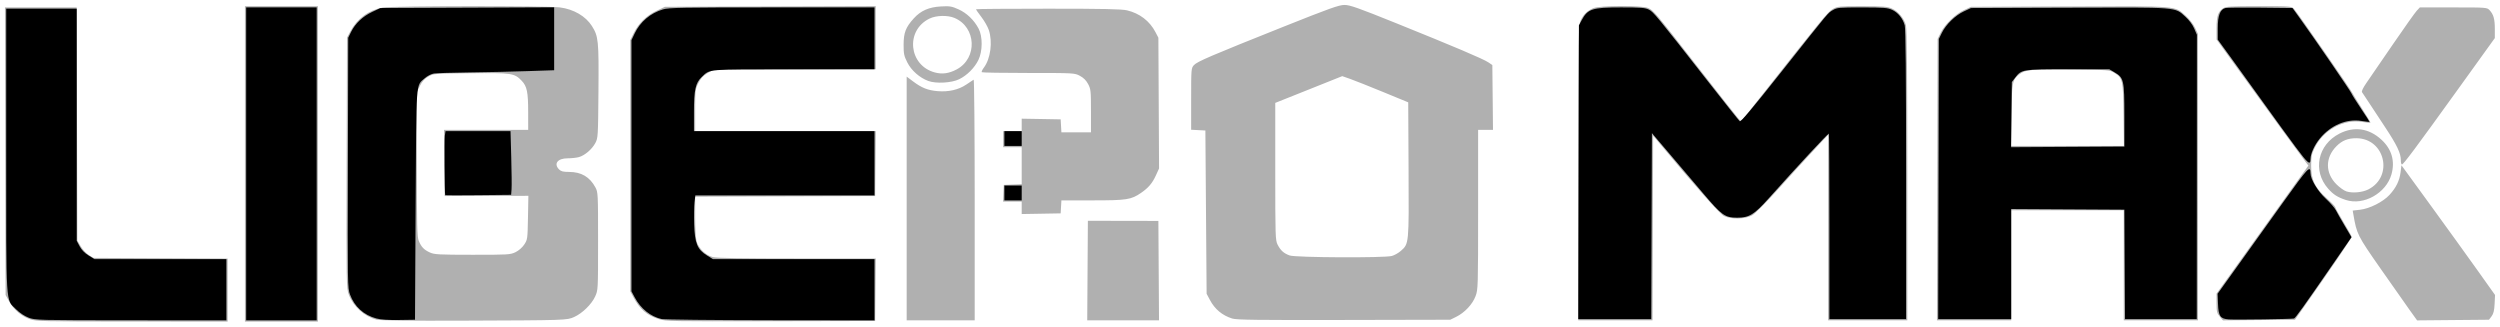
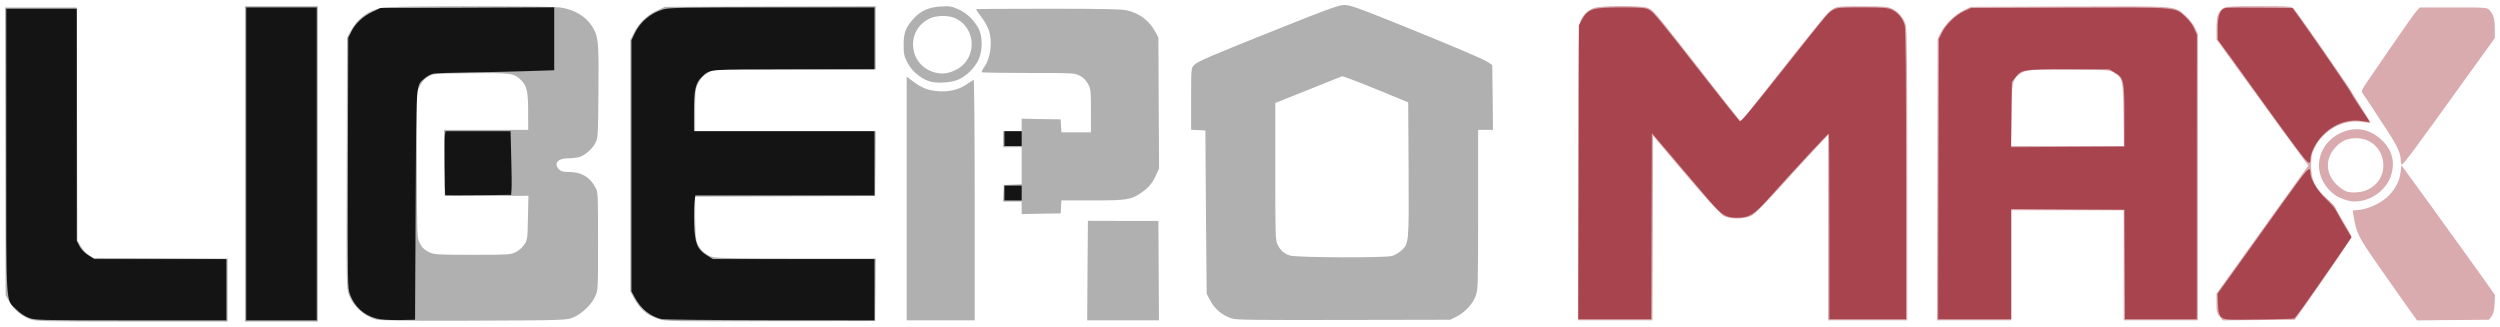
- <svg xmlns="http://www.w3.org/2000/svg" width="2021.21" height="264" viewBox="73.97 211 2021.21 264" role="img" aria-labelledby="title">
-   <g id="wordmark" fill-rule="evenodd">
-     <path id="gray-structure" fill="#b0b0b0" d="M98.32,469.14 C91.40,466.75 85.10,461.41 81.47,454.86 L78.50,449.50 78.23,333.25 L77.97,217.00 106.96,217.00 L135.95,217.00 136.23,311.25 L136.50,405.50 139.24,410.16 C140.75,412.73 143.67,415.88 145.74,417.16 L149.50,419.50 203.75,419.78 L258.00,420.07 258.00,445.53 L258.00,471.00 180.75,470.97 C109.16,470.94 103.12,470.80 98.32,469.14 Z M272.00,343.50 L272.00,216.00 301.50,216.00 L331.00,216.00 331.00,343.50 L331.00,471.00 301.50,471.00 L272.00,471.00 272.00,343.50 Z M378.49,469.45 C368.51,466.92 359.61,458.92 355.99,449.24 C354.00,443.92 353.97,442.16 354.23,342.66 L354.50,241.50 357.16,236.47 C362.65,226.06 371.94,219.22 383.47,217.09 C390.86,215.72 516.29,215.64 526.72,217.00 C537.80,218.44 547.52,224.11 552.53,232.05 C557.80,240.40 558.14,243.74 557.81,284.70 C557.51,321.54 557.44,322.61 555.28,326.65 C552.58,331.70 546.74,336.70 542.00,338.01 C540.08,338.55 535.98,338.99 532.90,338.99 C524.77,339.00 521.40,343.40 526.00,348.00 C527.56,349.56 529.33,350.00 534.03,350.00 C543.92,350.00 550.76,354.01 555.34,362.50 C557.45,366.41 557.50,367.44 557.50,406.00 C557.50,445.36 557.49,445.52 555.14,450.71 C552.33,456.94 544.79,464.30 538.22,467.26 C532.30,469.93 532.09,469.93 448.56,470.25 C404.99,470.42 381.23,470.14 378.49,469.45 Z M490.75,414.88 C493.39,413.60 496.20,411.14 497.82,408.71 C500.43,404.75 500.51,404.22 500.83,386.99 L501.16,369.32 467.33,369.41 L433.50,369.50 433.23,342.75 L432.97,316.00 466.98,316.00 L501.00,316.00 500.99,301.75 C500.99,285.37 500.04,280.78 495.72,276.26 C489.90,270.16 487.80,269.85 454.46,270.19 C424.81,270.50 424.46,270.53 420.25,272.94 C417.22,274.67 415.27,276.82 413.50,280.38 L411.00,285.39 411.00,343.73 C411.00,393.96 411.21,402.58 412.54,405.75 C414.61,410.70 416.74,412.93 421.50,415.12 C425.10,416.77 428.55,416.96 455.93,416.98 C484.93,417.00 486.58,416.90 490.75,414.88 Z M606.68,469.03 C596.77,465.87 591.26,461.08 585.89,451.00 L583.50,446.50 583.50,345.00 L583.50,243.50 586.31,237.78 C590.17,229.91 596.71,223.51 604.78,219.69 L611.50,216.50 696.75,216.23 L782.00,215.96 782.00,241.45 L782.00,266.94 716.25,267.22 L650.50,267.50 645.85,270.24 C642.39,272.27 640.52,274.31 638.60,278.18 C636.11,283.17 636.00,284.11 636.00,300.20 L636.00,317.00 709.02,317.00 L782.03,317.00 781.77,343.25 L781.50,369.50 708.75,369.76 L636.00,370.01 636.00,386.14 C636.00,395.98 636.48,403.86 637.23,406.36 C638.92,412.00 644.57,417.40 650.28,418.84 C653.53,419.66 673.59,420.00 718.46,420.00 L782.03,420.00 781.77,445.25 L781.50,470.50 697.00,470.70 C617.00,470.89 612.19,470.80 606.68,469.03 Z M807.00,371.47 L807.00,272.94 812.25,276.87 C819.17,282.06 824.11,284.02 832.00,284.69 C840.83,285.45 848.91,283.60 855.16,279.39 C858.00,277.48 860.69,275.69 861.16,275.40 C861.62,275.12 862.00,318.78 862.00,372.44 L862.00,470.00 834.50,470.00 L807.00,470.00 807.00,371.47 Z M953.24,429.75 L953.50,389.50 982.00,389.56 L1010.50,389.61 1010.76,429.81 L1011.02,470.00 982.00,470.00 L952.98,470.00 953.24,429.75 Z M1070.22,468.54 C1062.11,465.99 1056.16,461.03 1052.16,453.50 L1049.50,448.50 1049.00,382.50 L1048.50,316.50 1042.75,316.20 L1037.00,315.90 1037.00,291.01 C1037.00,266.59 1037.04,266.06 1039.25,263.65 C1041.90,260.75 1052.47,256.22 1111.63,232.61 C1148.94,217.72 1156.56,215.00 1160.95,215.00 C1165.32,215.00 1171.90,217.32 1202.32,229.58 C1249.67,248.66 1273.15,258.63 1277.21,261.36 L1280.50,263.58 1280.77,289.79 L1281.03,316.00 1275.02,316.00 L1269.00,316.00 1269.00,380.46 C1269.00,443.18 1268.94,445.07 1266.93,450.45 C1264.48,457.01 1258.14,463.77 1251.27,467.15 L1246.50,469.50 1160.50,469.69 C1090.78,469.85 1073.69,469.63 1070.22,468.54 Z M1199.28,417.94 C1201.35,417.36 1204.59,415.54 1206.46,413.90 C1213.13,408.04 1213.08,408.62 1212.77,348.12 L1212.50,293.74 1192.00,285.30 C1180.72,280.67 1168.72,275.90 1165.33,274.72 L1159.15,272.56 1132.08,283.38 L1105.00,294.19 1105.00,349.64 C1105.00,402.07 1105.10,405.28 1106.89,408.79 C1109.31,413.53 1111.90,415.85 1116.68,417.55 C1121.50,419.27 1193.28,419.61 1199.28,417.94 Z M1350.02,350.75 C1350.04,236.95 1350.13,231.32 1351.89,227.50 C1354.12,222.66 1357.29,219.61 1362.23,217.55 C1367.29,215.43 1401.44,215.30 1406.28,217.38 C1410.77,219.31 1412.00,220.76 1446.09,264.50 C1462.81,285.95 1477.64,304.79 1479.05,306.38 L1481.61,309.25 1490.56,297.92 C1548.07,225.02 1551.79,220.49 1555.87,218.19 C1559.53,216.14 1561.02,216.00 1579.64,216.02 C1596.79,216.04 1600.05,216.30 1603.57,217.89 C1608.73,220.24 1613.51,226.00 1614.91,231.56 C1615.67,234.56 1616.00,271.89 1616.00,352.94 L1616.00,470.00 1584.00,470.00 L1552.00,470.00 1552.00,395.01 L1552.00,320.02 1539.64,333.26 C1532.84,340.54 1519.99,354.60 1511.09,364.50 C1502.06,374.54 1493.04,383.61 1490.70,385.00 C1485.24,388.25 1473.63,388.56 1467.70,385.61 C1464.33,383.94 1444.87,361.97 1415.50,326.68 L1410.50,320.67 1410.24,395.34 L1409.99,470.00 1379.99,470.00 L1350.00,470.00 1350.02,350.75 Z M1640.23,356.25 L1640.50,242.50 1642.96,237.50 C1646.31,230.69 1654.74,222.48 1661.73,219.20 L1667.50,216.50 1746.92,216.23 C1836.76,215.92 1831.92,215.53 1841.12,223.80 C1844.10,226.48 1847.30,230.59 1848.64,233.48 L1850.98,238.50 1850.99,354.25 L1851.00,470.00 1821.00,470.00 L1791.00,470.00 1791.00,425.50 L1791.00,381.00 1745.50,381.00 L1700.00,381.00 1700.00,425.50 L1700.00,470.00 1669.98,470.00 L1639.96,470.00 1640.23,356.25 Z M1790.81,303.75 C1790.46,275.40 1790.18,274.14 1783.27,269.85 C1779.56,267.53 1779.04,267.50 1748.30,267.20 C1715.76,266.88 1711.45,267.28 1706.61,271.09 C1700.86,275.62 1700.53,277.32 1700.17,304.25 L1699.85,329.00 1745.49,329.00 L1791.12,329.00 1790.81,303.75 Z M1868.60,466.94 C1866.29,464.19 1866.00,462.98 1866.00,456.11 L1866.00,448.38 1882.82,424.94 C1892.06,412.05 1908.78,388.75 1919.95,373.18 L1940.28,344.85 1938.20,342.18 C1935.59,338.83 1909.22,302.63 1884.67,268.72 L1866.00,242.93 1866.00,233.92 C1866.00,224.05 1867.22,220.40 1871.41,217.65 C1873.59,216.22 1877.49,216.00 1900.29,216.00 C1926.36,216.00 1926.67,216.02 1928.68,218.25 C1931.82,221.75 1976.00,285.43 1976.00,286.47 C1976.00,286.75 1979.34,292.12 1983.42,298.41 C1987.50,304.69 1990.66,310.01 1990.44,310.22 C1990.23,310.44 1987.32,310.16 1983.98,309.61 C1968.66,307.07 1952.16,316.15 1945.11,331.00 C1942.93,335.59 1942.50,337.91 1942.50,345.00 C1942.50,356.43 1945.42,362.54 1955.06,371.25 C1958.87,374.69 1961.99,377.95 1961.99,378.50 C1962.00,379.05 1964.99,384.45 1968.64,390.50 C1972.30,396.55 1975.29,401.95 1975.30,402.50 C1975.32,403.43 1956.66,430.84 1937.52,458.00 L1929.42,469.50 1900.31,469.76 L1871.20,470.03 1868.60,466.94 Z M2022.22,461.76 C2018.96,457.22 2008.31,442.07 1998.56,428.11 C1979.88,401.35 1979.36,400.31 1976.63,384.37 L1976.10,381.25 1982.00,380.58 C1989.79,379.70 2000.58,374.26 2005.81,368.59 C2011.17,362.77 2013.93,357.15 2014.79,350.26 L2015.50,344.61 2039.11,377.05 C2052.09,394.90 2069.12,418.50 2076.95,429.50 L2091.18,449.50 2090.82,456.70 C2090.56,462.05 2089.93,464.62 2088.38,466.70 L2086.29,469.50 2057.22,469.76 L2028.16,470.03 2022.22,461.76 Z M900.00,379.03 L900.00,374.00 892.45,374.00 L884.91,374.00 885.20,367.25 L885.50,360.50 892.75,360.21 L900.00,359.91 900.00,344.96 L900.00,330.00 892.50,330.00 L885.00,330.00 885.00,323.50 L885.00,317.00 892.50,317.00 L900.00,317.00 900.00,311.97 L900.00,306.95 915.75,307.22 L931.50,307.50 931.80,312.75 L932.10,318.00 944.05,318.00 L956.00,318.00 956.00,300.66 C956.00,284.48 955.85,283.02 953.70,278.96 C952.12,275.98 950.02,273.88 947.04,272.30 C942.72,270.02 942.39,270.00 905.51,270.00 C885.06,270.00 868.05,269.72 867.71,269.38 C867.37,269.03 868.15,267.35 869.44,265.63 C874.83,258.47 876.60,244.90 873.41,235.28 C872.54,232.65 869.84,227.91 867.41,224.75 C864.99,221.59 863.00,218.77 863.00,218.50 C863.00,218.22 889.21,218.01 921.25,218.02 C966.16,218.03 980.79,218.34 985.15,219.36 C995.34,221.76 1003.49,228.01 1008.16,237.00 L1010.50,241.50 1010.78,294.35 L1011.05,347.21 1008.47,352.85 C1005.59,359.16 1002.42,362.88 996.50,366.94 C988.46,372.46 984.98,373.00 957.37,373.00 L932.10,373.00 931.80,378.25 L931.50,383.50 915.75,383.78 L900.00,384.05 900.00,379.03 Z M1970.50,372.66 C1963.78,370.44 1960.41,368.27 1956.19,363.48 C1943.45,349.01 1947.78,328.01 1965.35,319.04 C1977.35,312.92 1989.24,314.65 1999.38,323.99 C2007.67,331.64 2010.44,341.24 2007.43,351.95 C2003.16,367.19 1984.90,377.43 1970.50,372.66 Z M1988.75,364.13 C2009.38,353.61 2002.20,322.89 1979.08,322.75 C1972.32,322.71 1967.56,324.60 1963.07,329.08 C1953.78,338.37 1953.74,350.79 1962.97,360.04 C1965.46,362.53 1969.08,365.10 1971.00,365.74 C1975.77,367.34 1983.91,366.60 1988.75,364.13 Z M2015.00,340.51 C2015.00,334.86 2011.90,328.34 2002.41,314.00 C1997.49,306.57 1991.45,297.40 1988.98,293.60 C1986.52,289.81 1984.11,286.19 1983.64,285.56 C1983.09,284.84 1984.41,282.05 1987.24,277.96 C1989.69,274.41 1999.25,260.48 2008.48,247.00 C2017.70,233.53 2026.41,221.26 2027.81,219.75 L2030.37,217.00 2057.51,217.00 C2084.37,217.00 2084.67,217.02 2086.76,219.25 C2089.96,222.66 2091.00,226.41 2091.00,234.46 L2091.00,241.79 2060.87,283.65 C2026.70,331.11 2017.08,344.00 2015.86,344.00 C2015.39,344.00 2015.00,342.43 2015.00,340.51 Z M824.50,276.46 C817.46,273.87 810.81,268.00 807.51,261.47 C804.86,256.21 804.50,254.49 804.52,247.00 C804.55,237.42 806.24,233.06 812.73,225.88 C818.34,219.67 824.96,216.74 834.61,216.21 C841.86,215.81 843.38,216.06 848.86,218.52 C855.58,221.53 861.47,227.18 865.16,234.15 C868.51,240.47 868.43,252.48 864.99,259.50 C861.88,265.87 855.83,271.93 849.47,275.04 C843.32,278.06 830.77,278.77 824.50,276.46 Z M847.42,267.12 C864.46,258.04 863.36,232.89 845.59,225.47 C840.05,223.16 830.87,223.40 825.49,226.01 C805.75,235.56 808.57,263.94 829.82,269.59 C835.81,271.18 841.23,270.42 847.42,267.12 Z" />
-     <path id="black-structure" fill="#000000" d="M97.06,467.81 C93.73,466.53 89.83,463.92 86.98,461.08 C78.43,452.53 79.00,461.68 79.00,332.32 L79.00,218.00 107.50,218.00 L136.00,218.00 136.00,311.84 L136.00,405.69 138.33,410.09 C139.86,412.99 142.32,415.53 145.50,417.50 L150.35,420.50 203.67,420.50 L257.00,420.50 257.00,445.25 L257.00,470.00 179.75,469.95 C103.89,469.90 102.40,469.86 97.06,467.81 Z M273.00,343.50 L273.00,217.00 301.50,217.00 L330.00,217.00 330.00,343.50 L330.00,470.00 301.50,470.00 L273.00,470.00 273.00,343.50 Z M378.27,468.47 C368.02,465.69 360.65,459.00 356.96,449.16 C355.01,443.94 354.97,441.69 355.23,342.66 L355.50,241.50 357.85,236.76 C361.25,229.92 367.22,224.27 374.84,220.65 L381.50,217.50 451.75,217.21 L522.00,216.91 522.00,242.34 L522.00,267.78 500.25,268.51 C488.29,268.91 467.25,269.38 453.50,269.54 C439.75,269.71 426.82,270.11 424.78,270.43 C422.63,270.77 419.49,272.38 417.38,274.24 C410.09,280.64 410.56,274.19 410.00,377.00 L409.50,469.50 396.50,469.70 C387.80,469.83 381.77,469.43 378.27,468.47 Z M608.73,468.91 C599.75,466.79 592.00,460.54 587.17,451.50 L584.50,446.50 584.50,345.00 L584.50,243.50 587.11,238.00 C591.54,228.65 599.87,221.60 610.03,218.58 C614.71,217.19 625.52,217.00 698.18,217.00 L781.00,217.00 781.00,242.00 L781.00,267.00 715.95,267.00 C644.23,267.00 648.26,266.66 641.22,273.33 C636.26,278.05 635.00,283.77 635.00,301.68 L635.00,317.00 708.00,317.00 L781.00,317.00 781.00,343.00 L781.00,369.00 708.57,369.00 L636.14,369.00 635.45,374.53 C635.07,377.58 634.95,385.61 635.17,392.39 C635.68,407.66 637.76,412.72 645.48,417.49 L650.35,420.50 715.68,420.50 L781.00,420.50 781.00,445.25 L781.00,470.00 696.75,469.90 C650.41,469.84 610.81,469.40 608.73,468.91 Z M1875.86,469.23 C1869.01,468.74 1867.57,466.65 1867.19,456.65 L1866.87,448.50 1883.01,426.00 C1891.89,413.62 1908.42,390.54 1919.74,374.71 C1940.19,346.12 1941.94,344.25 1941.98,351.09 C1942.01,356.01 1947.83,365.67 1954.42,371.72 C1957.88,374.90 1961.51,379.07 1962.48,381.00 C1963.46,382.93 1966.70,388.61 1969.69,393.64 L1975.11,402.78 1960.38,424.14 C1936.50,458.78 1929.79,468.15 1928.61,468.50 C1926.98,468.99 1881.29,469.63 1875.86,469.23 Z M1350.23,350.25 L1350.50,231.50 1352.64,227.50 C1357.67,218.12 1361.10,217.00 1384.72,217.00 C1400.60,217.00 1404.04,217.27 1407.00,218.75 C1410.72,220.61 1413.39,223.85 1454.87,276.83 C1468.27,293.95 1479.80,308.42 1480.48,308.98 C1481.41,309.76 1489.97,299.61 1514.82,268.26 C1554.15,218.64 1551.63,221.65 1556.00,219.07 C1559.23,217.17 1561.06,217.01 1579.50,217.03 C1596.87,217.04 1600.04,217.29 1603.62,218.91 C1608.45,221.11 1612.37,225.90 1613.90,231.50 C1614.66,234.29 1614.99,270.94 1614.99,352.25 L1615.00,469.00 1584.00,469.00 L1553.00,469.00 1553.00,394.00 C1553.00,352.75 1552.82,319.00 1552.60,319.00 C1551.69,319.00 1526.77,345.82 1504.09,371.23 C1492.21,384.54 1488.16,387.02 1478.31,386.98 C1468.54,386.94 1466.04,385.15 1451.01,367.41 C1443.59,358.66 1431.22,344.10 1423.52,335.07 L1409.50,318.63 1409.24,393.82 L1408.99,469.00 1379.47,469.00 L1349.96,469.00 1350.23,350.25 Z M1641.23,355.75 L1641.50,242.50 1643.96,237.50 C1647.27,230.77 1654.78,223.46 1661.76,220.19 L1667.50,217.50 1746.92,217.23 C1836.44,216.92 1831.97,216.57 1840.83,224.54 C1843.82,227.23 1846.58,230.93 1847.92,234.04 L1850.12,239.14 1850.08,350.32 C1850.06,411.47 1850.04,463.19 1850.02,465.25 L1850.00,469.00 1821.01,469.00 L1792.02,469.00 1791.76,424.75 L1791.50,380.50 1745.75,380.24 L1700.00,379.98 1700.00,424.49 L1700.00,469.00 1670.48,469.00 L1640.96,469.00 1641.23,355.75 Z M1791.50,304.50 C1791.50,275.77 1791.07,273.88 1783.53,269.47 L1779.32,267.00 1746.06,267.00 C1708.96,267.00 1708.31,267.10 1703.19,273.81 L1700.50,277.34 1700.20,303.68 L1699.91,330.02 1745.70,329.76 L1791.50,329.50 1791.50,304.50 Z M886.00,367.00 L886.00,361.00 893.00,361.00 L900.00,361.00 900.00,367.00 L900.00,373.00 893.00,373.00 L886.00,373.00 886.00,367.00 Z M433.90,368.77 C433.43,367.60 433.18,323.66 433.61,320.75 L434.18,317.00 460.45,317.00 L486.72,317.00 487.31,338.25 C487.64,349.94 487.75,361.52 487.56,364.00 L487.22,368.50 460.61,368.77 C445.97,368.91 433.95,368.91 433.90,368.77 Z M1929.83,329.73 C1924.01,321.90 1912.81,306.50 1904.94,295.50 C1897.07,284.50 1885.32,268.19 1878.82,259.27 L1867.00,243.03 1867.00,233.77 C1867.01,223.50 1868.90,218.55 1873.22,217.50 C1874.47,217.19 1887.19,217.06 1901.47,217.22 L1927.44,217.50 1933.55,226.00 C1945.78,243.00 1974.22,284.45 1975.04,286.45 C1975.49,287.58 1979.03,293.20 1982.90,298.95 C1986.77,304.70 1989.83,309.48 1989.71,309.57 C1989.60,309.66 1986.53,309.28 1982.90,308.73 C1970.94,306.89 1958.26,312.32 1949.46,323.04 C1945.17,328.28 1942.02,335.19 1941.98,339.43 C1941.94,345.02 1940.12,343.56 1929.83,329.73 Z M886.00,323.00 L886.00,317.00 893.00,317.00 L900.00,317.00 900.00,323.00 L900.00,329.00 893.00,329.00 L886.00,329.00 886.00,323.00 Z" />
-   </g>
+ <svg xmlns="http://www.w3.org/2000/svg" viewBox="5.999 5.999 100.002 13.064" width="100.002" height="13.064" role="img" aria-label="LIBERO-MAX">
+   <path fill-rule="evenodd" fill="rgb(69.019%, 69.019%, 69.019%)" fill-opacity="1" d="M 7.203 18.77 C 6.863 18.652 6.551 18.391 6.371 18.066 L 6.223 17.801 L 6.211 12.047 L 6.199 6.297 L 9.066 6.297 L 9.082 10.961 L 9.094 15.621 L 9.23 15.852 C 9.305 15.98 9.449 16.137 9.551 16.199 L 9.738 16.316 L 12.422 16.328 L 15.105 16.344 L 15.105 18.863 L 11.281 18.863 C 7.742 18.859 7.441 18.855 7.203 18.77 Z M 15.797 12.555 L 15.797 6.246 L 18.715 6.246 L 18.715 18.863 L 15.797 18.863 Z M 21.066 18.785 C 20.574 18.66 20.133 18.266 19.953 17.785 C 19.855 17.523 19.852 17.438 19.867 12.516 L 19.879 7.508 L 20.012 7.262 C 20.281 6.746 20.742 6.406 21.312 6.301 C 21.68 6.234 27.883 6.23 28.398 6.297 C 28.949 6.367 29.43 6.648 29.676 7.043 C 29.938 7.453 29.953 7.621 29.938 9.645 C 29.922 11.469 29.918 11.523 29.812 11.723 C 29.68 11.973 29.391 12.219 29.156 12.285 C 29.062 12.309 28.859 12.332 28.707 12.332 C 28.305 12.332 28.137 12.551 28.363 12.777 C 28.441 12.855 28.527 12.879 28.762 12.879 C 29.25 12.879 29.59 13.074 29.816 13.496 C 29.922 13.688 29.922 13.738 29.922 15.648 C 29.922 17.594 29.922 17.602 29.805 17.859 C 29.668 18.168 29.293 18.531 28.969 18.68 C 28.676 18.812 28.664 18.812 24.531 18.828 C 22.379 18.836 21.203 18.82 21.066 18.785 Z M 26.621 16.086 C 26.75 16.023 26.891 15.902 26.969 15.781 C 27.098 15.586 27.102 15.559 27.117 14.707 L 27.137 13.832 L 25.461 13.836 L 23.789 13.84 L 23.773 12.52 L 23.762 11.195 L 27.129 11.195 L 27.125 10.488 C 27.125 9.68 27.078 9.453 26.867 9.23 C 26.578 8.926 26.473 8.91 24.824 8.93 C 23.359 8.945 23.34 8.945 23.133 9.066 C 22.98 9.148 22.887 9.258 22.797 9.434 L 22.676 9.68 L 22.676 12.566 C 22.676 15.051 22.684 15.477 22.75 15.637 C 22.852 15.879 22.957 15.992 23.195 16.098 C 23.371 16.18 23.543 16.191 24.898 16.191 C 26.332 16.191 26.414 16.188 26.621 16.086 Z M 32.355 18.766 C 31.867 18.609 31.594 18.371 31.328 17.875 L 31.211 17.652 L 31.211 7.609 L 31.348 7.324 C 31.539 6.938 31.863 6.617 32.262 6.43 L 32.594 6.273 L 36.812 6.258 L 41.031 6.246 L 41.031 8.77 L 37.777 8.781 L 34.523 8.797 L 34.293 8.93 C 34.121 9.031 34.031 9.133 33.934 9.324 C 33.812 9.57 33.805 9.617 33.805 10.414 L 33.805 11.246 L 41.031 11.246 L 41.02 12.543 L 41.004 13.84 L 37.406 13.855 L 33.805 13.867 L 33.805 14.664 C 33.805 15.152 33.832 15.543 33.867 15.664 C 33.949 15.945 34.23 16.211 34.512 16.281 C 34.672 16.324 35.668 16.34 37.887 16.34 L 41.031 16.34 L 41.02 17.59 L 41.004 18.84 L 36.824 18.848 C 32.867 18.859 32.629 18.855 32.355 18.766 Z M 42.266 13.938 L 42.266 9.066 L 42.527 9.258 C 42.867 9.516 43.113 9.613 43.504 9.645 C 43.941 9.684 44.34 9.594 44.648 9.383 C 44.789 9.289 44.922 9.199 44.945 9.188 C 44.969 9.172 44.988 11.332 44.988 13.988 L 44.988 18.812 L 42.266 18.812 Z M 49.5 16.824 L 49.516 14.832 L 50.926 14.836 L 52.336 14.836 L 52.359 18.812 L 49.488 18.812 Z M 55.289 18.742 C 54.887 18.617 54.594 18.371 54.395 17.996 L 54.266 17.75 L 54.238 14.484 L 54.215 11.219 L 53.93 11.203 L 53.645 11.191 L 53.645 9.957 C 53.645 8.75 53.648 8.723 53.758 8.605 C 53.887 8.461 54.41 8.238 57.34 7.07 C 59.184 6.332 59.562 6.199 59.777 6.199 C 59.996 6.199 60.32 6.312 61.824 6.918 C 64.168 7.863 65.328 8.355 65.531 8.492 L 65.691 8.602 L 65.707 9.898 L 65.719 11.195 L 65.125 11.195 L 65.125 14.383 C 65.125 17.488 65.121 17.582 65.023 17.848 C 64.902 18.172 64.586 18.504 64.246 18.672 L 64.012 18.789 L 59.758 18.797 C 56.309 18.805 55.461 18.797 55.289 18.742 Z M 61.676 16.238 C 61.777 16.211 61.938 16.121 62.031 16.039 C 62.359 15.75 62.359 15.777 62.344 12.785 L 62.328 10.094 L 61.316 9.676 C 60.758 9.445 60.164 9.211 59.996 9.152 L 59.688 9.047 L 58.352 9.582 L 57.012 10.117 L 57.012 12.859 C 57.012 15.453 57.016 15.613 57.105 15.785 C 57.223 16.02 57.352 16.137 57.59 16.219 C 57.828 16.305 61.379 16.32 61.676 16.238 Z M 46.867 14.312 L 46.867 14.062 L 46.121 14.062 L 46.152 13.398 L 46.508 13.383 L 46.867 13.367 L 46.867 11.887 L 46.125 11.887 L 46.125 11.246 L 46.867 11.246 L 46.867 10.746 L 47.648 10.762 L 48.426 10.773 L 48.441 11.035 L 48.457 11.293 L 49.637 11.293 L 49.637 10.438 C 49.637 9.637 49.633 9.562 49.523 9.363 C 49.445 9.215 49.344 9.109 49.195 9.031 C 48.98 8.922 48.965 8.918 47.141 8.918 C 46.129 8.918 45.285 8.906 45.27 8.887 C 45.254 8.871 45.293 8.789 45.355 8.703 C 45.621 8.348 45.711 7.676 45.551 7.203 C 45.508 7.07 45.375 6.836 45.254 6.68 C 45.137 6.523 45.039 6.383 45.039 6.371 C 45.039 6.355 46.336 6.348 47.918 6.348 C 50.141 6.348 50.863 6.363 51.082 6.414 C 51.586 6.531 51.988 6.84 52.219 7.285 L 52.336 7.508 L 52.348 10.125 L 52.363 12.738 L 52.234 13.02 C 52.094 13.332 51.934 13.516 51.641 13.715 C 51.246 13.988 51.07 14.016 49.707 14.016 L 48.457 14.016 L 48.441 14.273 L 48.426 14.535 L 47.648 14.547 L 46.867 14.562 Z M 43.133 9.238 C 42.785 9.109 42.457 8.82 42.293 8.496 C 42.16 8.238 42.145 8.152 42.145 7.781 C 42.145 7.309 42.23 7.09 42.551 6.734 C 42.828 6.43 43.156 6.285 43.633 6.258 C 43.992 6.238 44.066 6.25 44.336 6.371 C 44.672 6.52 44.961 6.801 45.145 7.145 C 45.309 7.457 45.305 8.051 45.137 8.398 C 44.98 8.715 44.684 9.016 44.367 9.168 C 44.062 9.316 43.441 9.352 43.133 9.238 Z M 44.266 8.777 C 45.109 8.328 45.055 7.082 44.176 6.715 C 43.902 6.602 43.449 6.613 43.18 6.742 C 42.203 7.215 42.344 8.621 43.395 8.898 C 43.691 8.977 43.961 8.941 44.266 8.777 Z M 44.266 8.777 " />
+   <path fill-rule="evenodd" fill="rgb(85.1%, 66.669%, 68.239%)" fill-opacity="1" d="M 69.133 12.914 C 69.133 7.285 69.137 7.004 69.227 6.816 C 69.336 6.578 69.492 6.426 69.738 6.324 C 69.988 6.219 71.676 6.211 71.918 6.316 C 72.137 6.41 72.199 6.484 73.887 8.648 C 74.711 9.707 75.445 10.641 75.516 10.719 L 75.645 10.859 L 76.086 10.301 C 78.93 6.695 79.113 6.469 79.316 6.355 C 79.5 6.254 79.57 6.246 80.492 6.25 C 81.34 6.25 81.504 6.262 81.676 6.34 C 81.934 6.457 82.168 6.742 82.238 7.016 C 82.277 7.164 82.293 9.012 82.293 13.023 L 82.293 18.812 L 79.125 18.812 L 79.125 11.395 L 78.516 12.047 C 78.176 12.41 77.543 13.105 77.102 13.594 C 76.656 14.09 76.207 14.539 76.094 14.609 C 75.824 14.77 75.25 14.785 74.953 14.641 C 74.789 14.555 73.824 13.469 72.371 11.723 L 72.125 11.426 L 72.113 15.121 L 72.098 18.812 L 69.133 18.812 Z M 83.492 13.188 L 83.504 7.559 L 83.625 7.312 C 83.793 6.973 84.207 6.566 84.555 6.406 L 84.84 6.273 L 88.77 6.258 C 93.215 6.242 92.973 6.223 93.43 6.633 C 93.578 6.766 93.734 6.969 93.801 7.113 L 93.918 7.359 L 93.918 18.812 L 90.949 18.812 L 90.949 14.41 L 86.449 14.41 L 86.449 18.812 L 83.477 18.812 Z M 90.941 10.59 C 90.922 9.188 90.91 9.125 90.566 8.91 C 90.383 8.797 90.359 8.797 88.836 8.781 C 87.227 8.766 87.016 8.785 86.773 8.973 C 86.492 9.195 86.473 9.281 86.457 10.613 L 86.441 11.84 L 90.957 11.84 Z M 94.789 18.664 C 94.676 18.527 94.66 18.465 94.66 18.125 L 94.66 17.746 L 95.492 16.586 C 95.949 15.945 96.777 14.793 97.328 14.023 L 98.336 12.621 L 98.234 12.488 C 98.105 12.324 96.801 10.535 95.586 8.855 L 94.66 7.578 L 94.66 7.133 C 94.66 6.645 94.723 6.465 94.93 6.328 C 95.035 6.258 95.23 6.246 96.355 6.246 C 97.648 6.246 97.664 6.25 97.762 6.359 C 97.918 6.531 100.102 9.684 100.102 9.734 C 100.102 9.746 100.27 10.012 100.469 10.324 C 100.672 10.637 100.828 10.898 100.816 10.91 C 100.809 10.918 100.664 10.906 100.496 10.879 C 99.738 10.754 98.922 11.203 98.574 11.938 C 98.465 12.164 98.445 12.277 98.445 12.629 C 98.445 13.195 98.59 13.496 99.066 13.93 C 99.254 14.098 99.41 14.262 99.41 14.285 C 99.41 14.312 99.559 14.582 99.738 14.879 C 99.918 15.18 100.066 15.445 100.066 15.473 C 100.07 15.52 99.145 16.875 98.199 18.219 L 97.797 18.789 L 96.359 18.801 L 94.918 18.816 Z M 102.391 18.406 C 102.227 18.184 101.703 17.434 101.219 16.742 C 100.293 15.418 100.27 15.367 100.133 14.578 L 100.109 14.422 L 100.398 14.391 C 100.785 14.348 101.32 14.078 101.578 13.797 C 101.844 13.508 101.98 13.23 102.023 12.891 L 102.059 12.609 L 103.227 14.215 C 103.867 15.098 104.711 16.266 105.098 16.809 L 105.801 17.801 L 105.785 18.156 C 105.77 18.422 105.738 18.547 105.664 18.652 L 105.559 18.789 L 104.121 18.801 L 102.684 18.816 Z M 99.832 14 C 99.5 13.887 99.332 13.781 99.121 13.543 C 98.492 12.828 98.707 11.789 99.574 11.344 C 100.168 11.043 100.758 11.129 101.258 11.59 C 101.668 11.969 101.809 12.445 101.656 12.973 C 101.445 13.727 100.543 14.234 99.832 14 Z M 100.734 13.574 C 101.754 13.055 101.398 11.535 100.254 11.527 C 99.922 11.527 99.684 11.621 99.465 11.844 C 99.004 12.301 99 12.918 99.457 13.375 C 99.582 13.496 99.762 13.625 99.855 13.656 C 100.09 13.734 100.496 13.699 100.734 13.574 Z M 102.031 12.406 C 102.031 12.129 101.879 11.805 101.41 11.098 C 101.168 10.727 100.867 10.273 100.746 10.086 C 100.625 9.898 100.504 9.719 100.48 9.688 C 100.453 9.652 100.52 9.516 100.66 9.312 C 100.781 9.137 101.254 8.449 101.711 7.781 C 102.168 7.113 102.598 6.508 102.668 6.434 L 102.793 6.297 L 104.137 6.297 C 105.465 6.297 105.48 6.297 105.582 6.406 C 105.742 6.578 105.793 6.762 105.793 7.16 L 105.793 7.523 L 104.301 9.594 C 102.609 11.941 102.137 12.582 102.074 12.582 C 102.051 12.582 102.031 12.504 102.031 12.406 Z M 102.031 12.406 " />
+   <path fill-rule="evenodd" fill="rgb(7.84%, 7.84%, 7.84%)" fill-opacity="1" d="M 7.141 18.707 C 6.977 18.641 6.785 18.512 6.645 18.371 C 6.219 17.949 6.25 18.402 6.25 12.004 L 6.25 6.348 L 9.07 6.348 L 9.07 15.633 L 9.184 15.852 C 9.262 15.992 9.383 16.117 9.539 16.215 L 9.777 16.363 L 15.055 16.363 L 15.055 18.812 L 11.234 18.812 C 7.48 18.809 7.406 18.809 7.141 18.707 Z M 15.848 12.555 L 15.848 6.297 L 18.668 6.297 L 18.668 18.812 L 15.848 18.812 Z M 21.055 18.738 C 20.547 18.602 20.184 18.27 20 17.781 C 19.906 17.523 19.902 17.414 19.914 12.516 L 19.93 7.508 L 20.047 7.273 C 20.215 6.938 20.508 6.656 20.887 6.477 L 21.215 6.32 L 24.691 6.309 L 28.168 6.293 L 28.168 8.809 L 27.09 8.844 C 26.5 8.863 25.457 8.887 24.777 8.895 C 24.098 8.906 23.457 8.926 23.355 8.941 C 23.25 8.957 23.094 9.035 22.988 9.129 C 22.629 9.445 22.652 9.125 22.625 14.211 L 22.602 18.789 L 21.957 18.801 C 21.527 18.805 21.227 18.785 21.055 18.738 Z M 32.457 18.762 C 32.012 18.656 31.629 18.348 31.391 17.898 L 31.258 17.652 L 31.258 7.609 L 31.387 7.336 C 31.605 6.875 32.02 6.523 32.523 6.375 C 32.754 6.305 33.289 6.297 36.883 6.297 L 40.98 6.297 L 40.98 8.77 L 37.762 8.77 C 34.215 8.77 34.414 8.754 34.066 9.082 C 33.82 9.316 33.758 9.602 33.758 10.488 L 33.758 11.246 L 40.98 11.246 L 40.98 13.816 L 33.812 13.816 L 33.777 14.09 C 33.762 14.242 33.754 14.641 33.766 14.973 C 33.789 15.73 33.895 15.98 34.277 16.215 L 34.516 16.363 L 40.98 16.363 L 40.98 18.812 L 36.812 18.809 C 34.52 18.805 32.559 18.785 32.457 18.762 Z M 46.176 13.719 L 46.176 13.422 L 46.867 13.422 L 46.867 14.016 L 46.176 14.016 Z M 23.809 13.805 C 23.785 13.746 23.773 11.574 23.793 11.43 L 23.82 11.246 L 26.422 11.246 L 26.449 12.297 C 26.465 12.875 26.473 13.445 26.461 13.57 L 26.445 13.793 L 25.129 13.805 C 24.406 13.812 23.809 13.812 23.809 13.805 Z M 46.176 11.543 L 46.176 11.246 L 46.867 11.246 L 46.867 11.84 L 46.176 11.84 Z M 46.176 11.543 " />
+   <path fill-rule="evenodd" fill="rgb(65.489%, 26.669%, 30.589%)" fill-opacity="1" d="M 95.148 18.777 C 94.809 18.75 94.738 18.648 94.719 18.152 L 94.703 17.75 L 95.504 16.637 C 95.941 16.023 96.758 14.883 97.32 14.098 C 98.332 12.684 98.418 12.594 98.418 12.93 C 98.422 13.176 98.711 13.652 99.035 13.953 C 99.207 14.109 99.387 14.316 99.434 14.41 C 99.484 14.508 99.645 14.789 99.789 15.035 L 100.059 15.488 L 99.332 16.547 C 98.148 18.258 97.816 18.723 97.758 18.738 C 97.676 18.766 95.418 18.797 95.148 18.777 Z M 69.145 12.891 L 69.156 7.016 L 69.262 6.816 C 69.512 6.352 69.68 6.297 70.848 6.297 C 71.637 6.297 71.805 6.309 71.953 6.383 C 72.137 6.477 72.27 6.637 74.32 9.258 C 74.984 10.105 75.555 10.82 75.586 10.848 C 75.633 10.887 76.055 10.383 77.285 8.832 C 79.23 6.379 79.105 6.527 79.324 6.398 C 79.484 6.305 79.574 6.297 80.484 6.297 C 81.344 6.297 81.504 6.312 81.68 6.391 C 81.918 6.5 82.113 6.738 82.188 7.016 C 82.227 7.152 82.242 8.965 82.242 12.988 L 82.242 18.766 L 79.176 18.766 L 79.176 15.055 C 79.176 13.012 79.168 11.344 79.156 11.344 C 79.109 11.344 77.879 12.672 76.754 13.926 C 76.168 14.586 75.969 14.707 75.48 14.707 C 74.996 14.703 74.871 14.617 74.129 13.738 C 73.762 13.305 73.148 12.586 72.77 12.137 L 72.074 11.324 L 72.062 15.047 L 72.051 18.766 L 69.129 18.766 Z M 83.539 13.16 L 83.555 7.559 L 83.676 7.312 C 83.84 6.977 84.211 6.617 84.555 6.453 L 84.84 6.32 L 88.77 6.309 C 93.199 6.293 92.977 6.277 93.414 6.668 C 93.562 6.805 93.699 6.984 93.766 7.141 L 93.875 7.391 L 93.871 12.895 C 93.871 15.918 93.871 18.477 93.871 18.578 L 93.867 18.766 L 91 18.766 L 90.988 16.574 L 90.977 14.387 L 88.711 14.375 L 86.449 14.359 L 86.449 18.766 L 83.527 18.766 Z M 90.977 10.625 C 90.977 9.203 90.953 9.109 90.582 8.895 L 90.371 8.77 L 88.727 8.77 C 86.891 8.77 86.859 8.777 86.605 9.109 L 86.473 9.281 L 86.457 10.586 L 86.445 11.887 L 88.707 11.875 L 90.977 11.863 Z M 97.82 11.875 C 97.531 11.488 96.977 10.727 96.586 10.18 C 96.199 9.637 95.617 8.828 95.297 8.387 L 94.711 7.586 L 94.711 7.125 C 94.711 6.617 94.805 6.375 95.02 6.32 C 95.078 6.305 95.711 6.301 96.414 6.309 L 97.699 6.32 L 98.004 6.742 C 98.609 7.582 100.016 9.633 100.055 9.734 C 100.078 9.789 100.254 10.066 100.445 10.352 C 100.637 10.637 100.789 10.871 100.781 10.875 C 100.777 10.883 100.625 10.863 100.445 10.836 C 99.852 10.746 99.227 11.012 98.789 11.543 C 98.578 11.801 98.422 12.145 98.418 12.355 C 98.418 12.629 98.328 12.559 97.82 11.875 Z M 97.82 11.875 " />
</svg>
